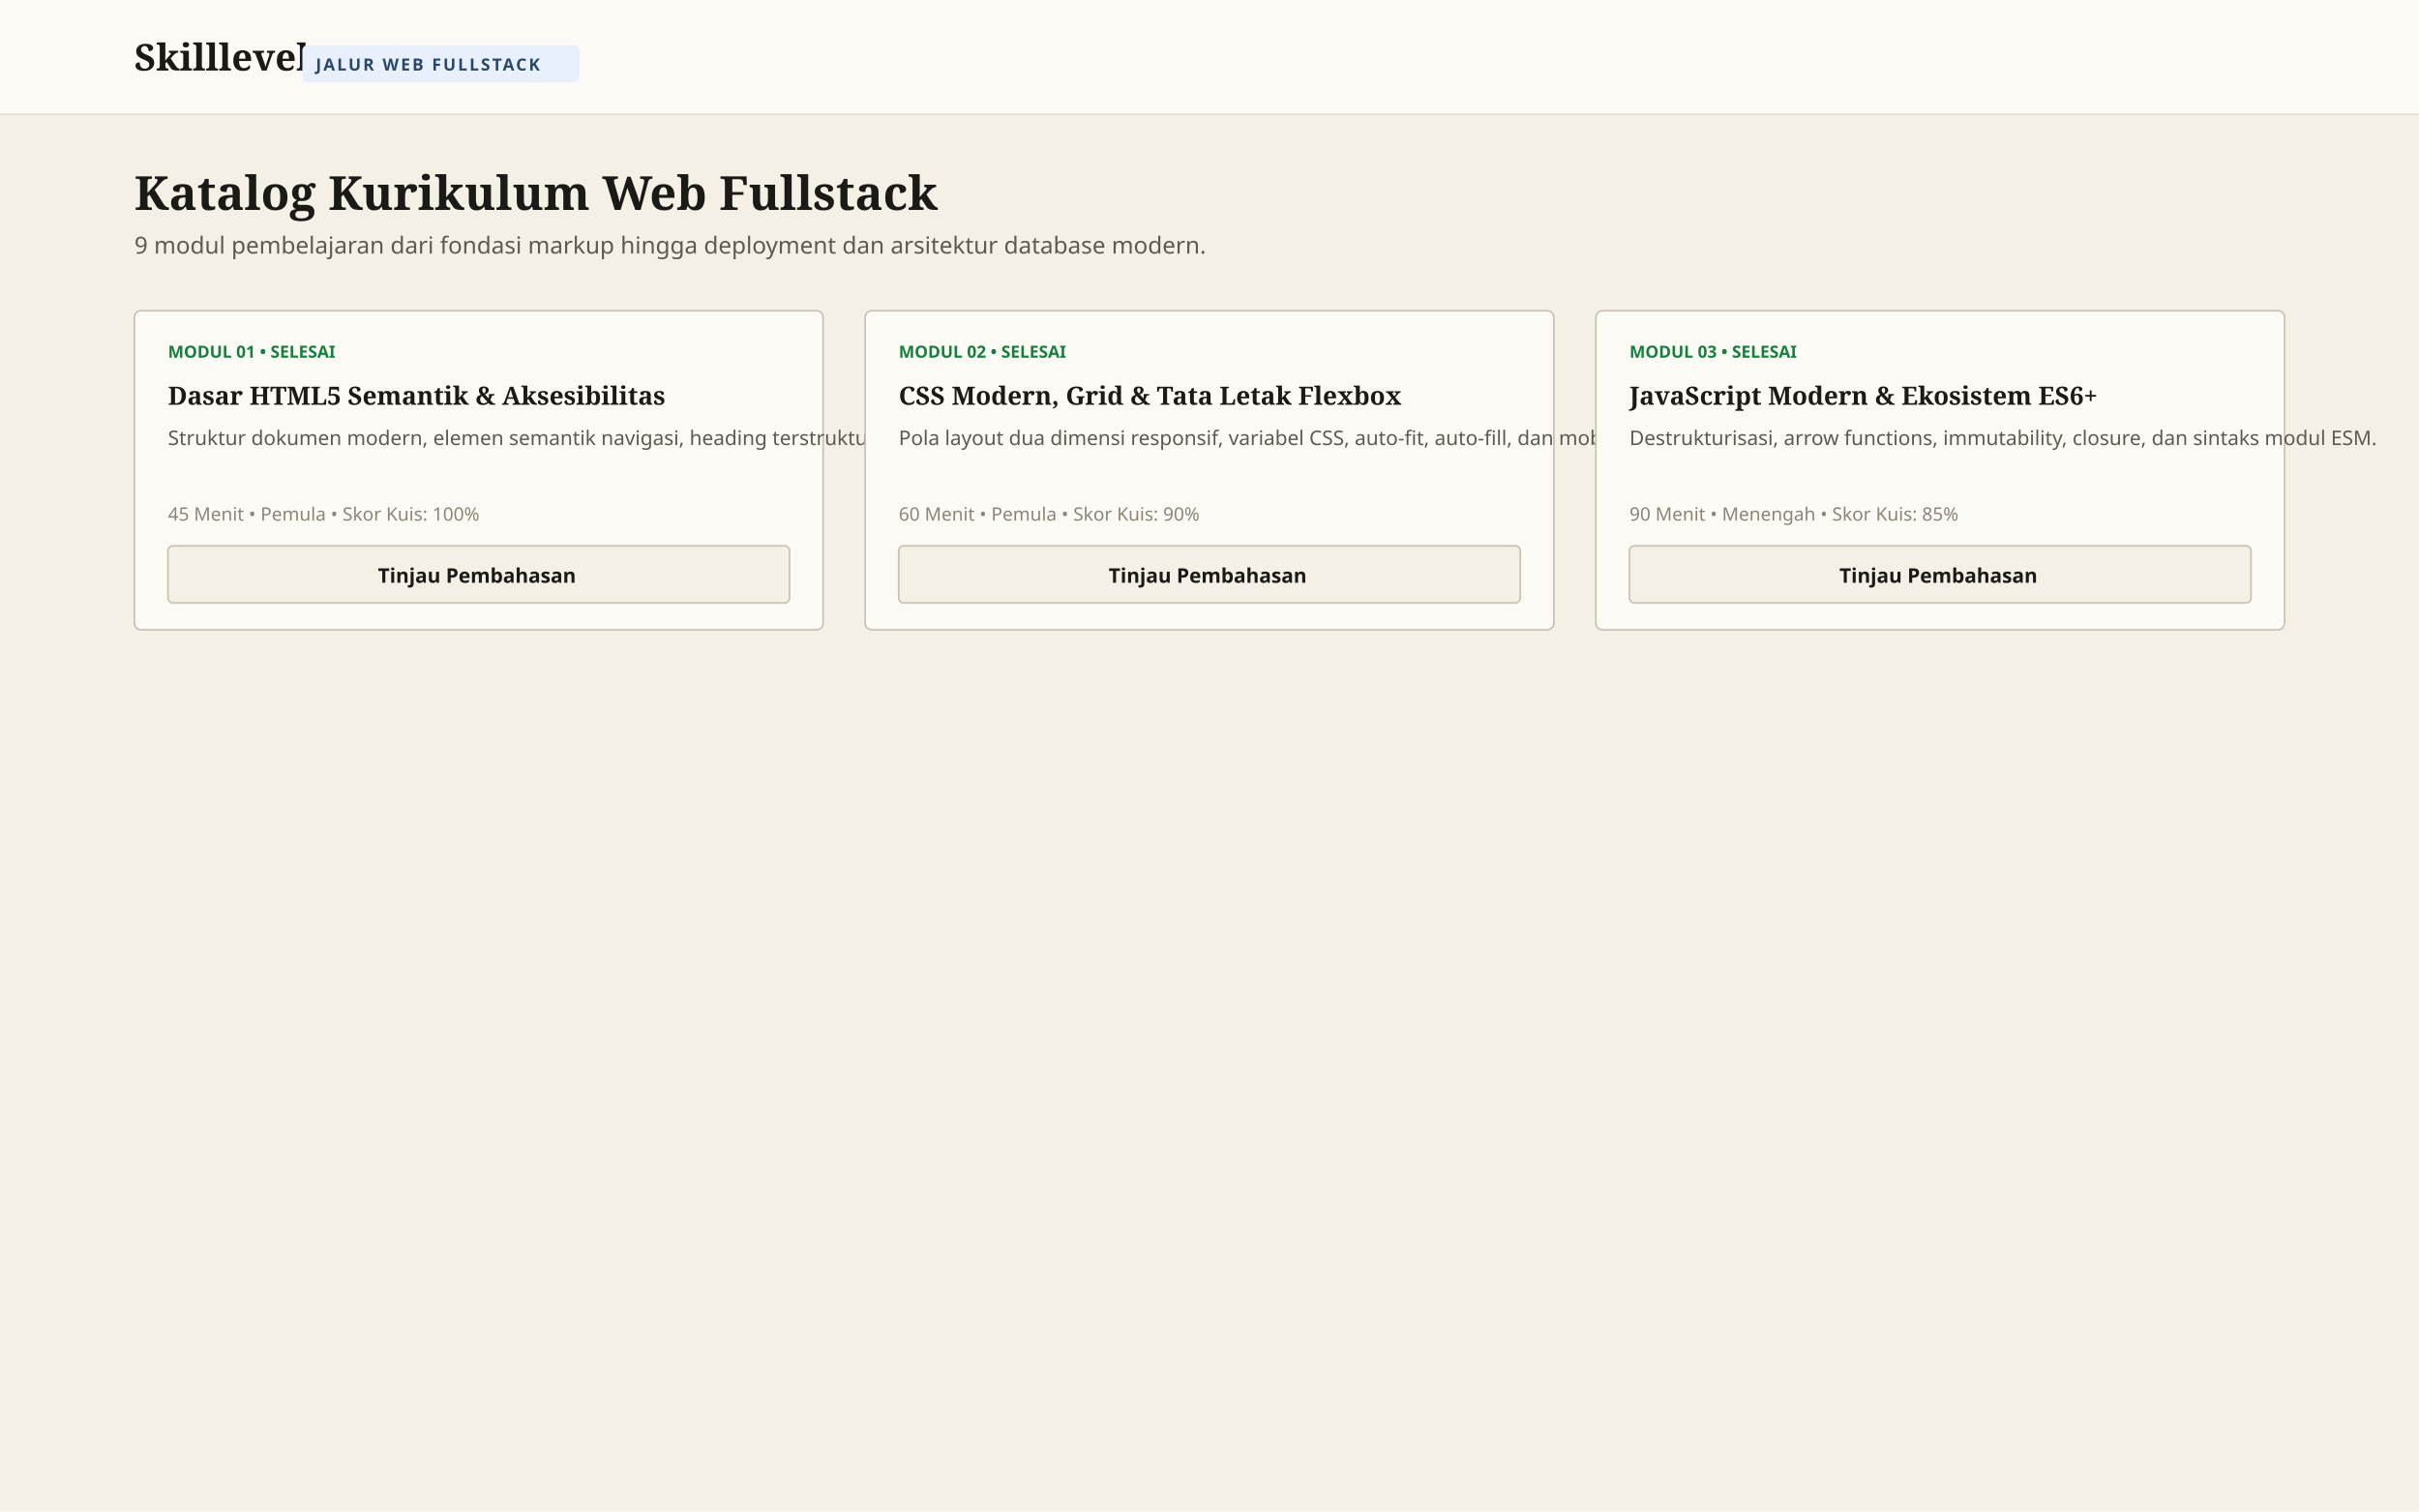
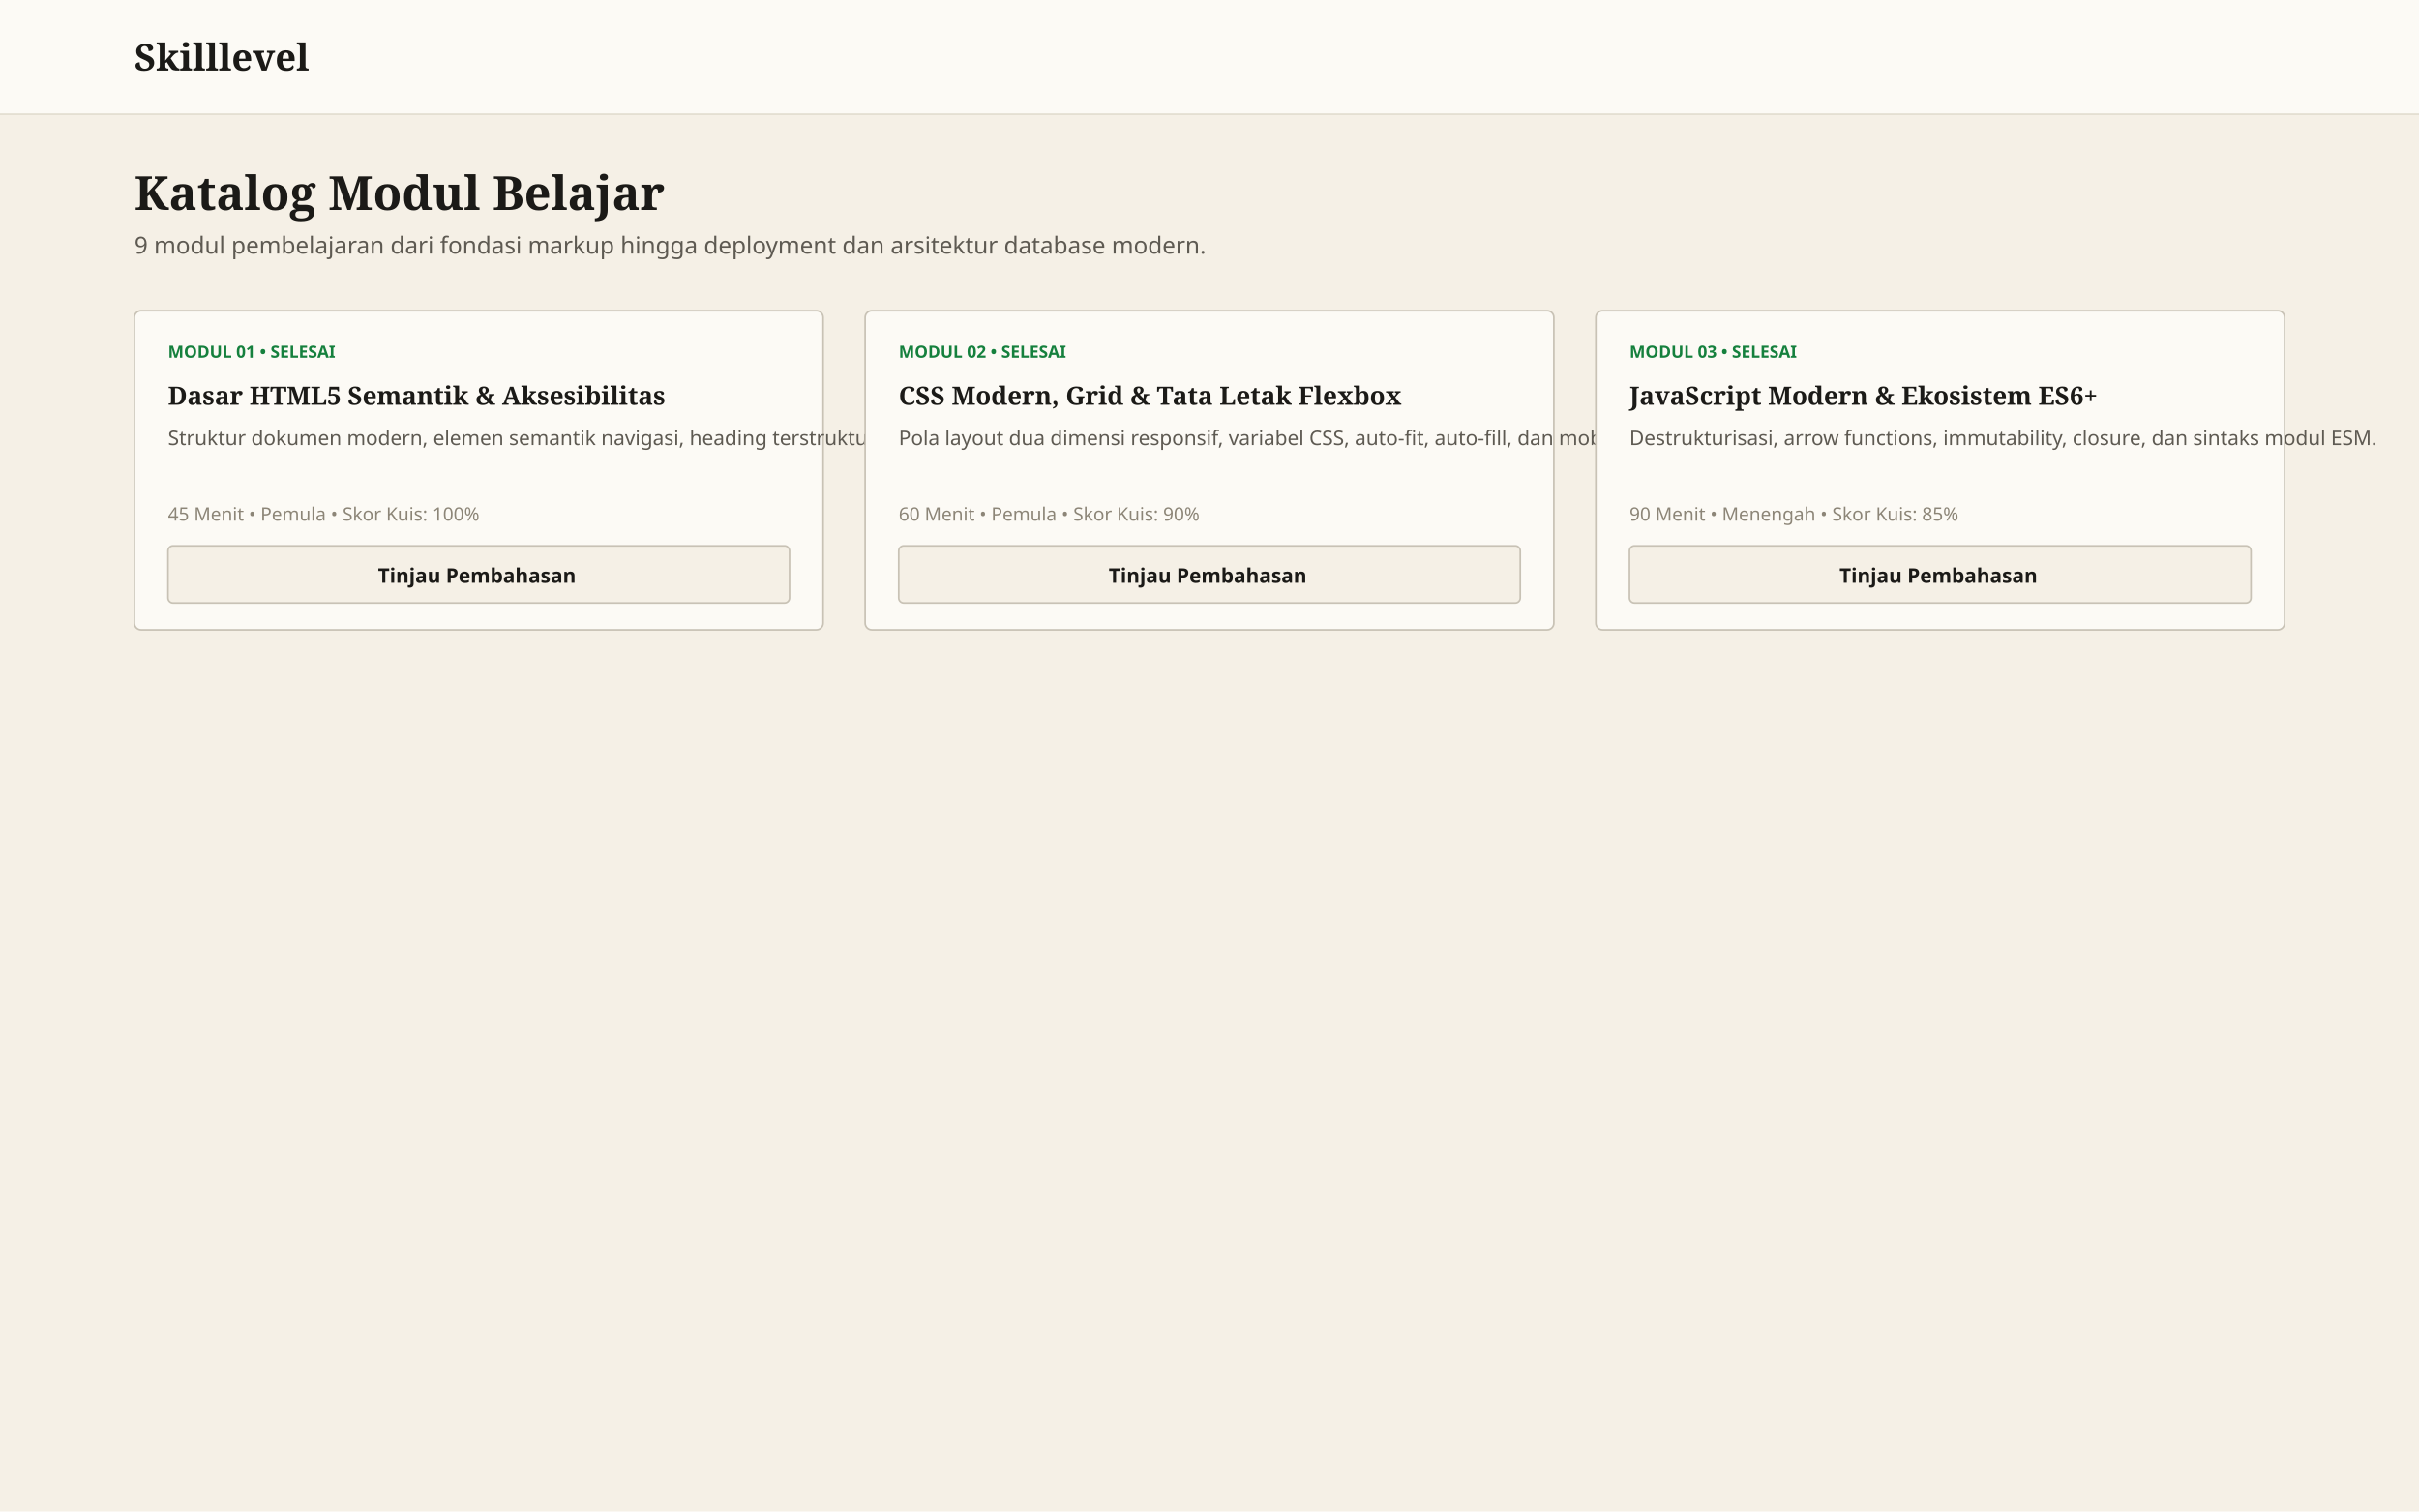
<svg xmlns="http://www.w3.org/2000/svg" viewBox="0 0 1440 900" width="1440" height="900">
  <rect width="1440" height="900" fill="#f5f0e6" />
  <rect width="1440" height="68" fill="#fcfaf5" />
  <line x1="0" y1="68" x2="1440" y2="68" stroke="#e3ded1" stroke-width="1" />
  <text x="80" y="42" font-family="Georgia, serif" font-size="22" font-weight="bold" fill="#1b1a17">Skilllevel</text>
-   <rect x="180" y="27" width="165" height="22" fill="#e8f0fe" rx="3" />
-   <text x="188" y="42" font-family="sans-serif" font-size="10" font-weight="700" letter-spacing="1.2" fill="#294868">JALUR WEB FULLSTACK</text>
  <g transform="translate(80, 95)">
-     <text x="0" y="30" font-family="Georgia, serif" font-size="28" font-weight="bold" fill="#1b1a17">Katalog Kurikulum Web Fullstack</text>
+     <text x="0" y="30" font-family="Georgia, serif" font-size="28" font-weight="bold" fill="#1b1a17">Katalog Modul Belajar</text>
    <text x="0" y="56" font-family="sans-serif" font-size="14" fill="#5e5a52">9 modul pembelajaran dari fondasi markup hingga deployment dan arsitektur database modern.</text>
    <g transform="translate(0, 90)">
      <g transform="translate(0, 0)">
        <rect width="410" height="190" fill="#fcfaf5" stroke="#c8c2b5" rx="4" />
        <text x="20" y="28" font-family="sans-serif" font-size="10" font-weight="bold" fill="#15803d">MODUL 01 • SELESAI</text>
        <text x="20" y="56" font-family="Georgia, serif" font-size="15" font-weight="bold" fill="#1b1a17">Dasar HTML5 Semantik &amp; Aksesibilitas</text>
        <text x="20" y="80" font-family="sans-serif" font-size="12" fill="#5e5a52">Struktur dokumen modern, elemen semantik navigasi, heading terstruktur, atribut ARIA.</text>
        <text x="20" y="125" font-family="sans-serif" font-size="11" fill="#8c8577">45 Menit • Pemula • Skor Kuis: 100%</text>
        <rect x="20" y="140" width="370" height="34" fill="#f5f0e6" stroke="#c8c2b5" rx="3" />
        <text x="145" y="162" font-family="sans-serif" font-size="12" font-weight="bold" fill="#1b1a17">Tinjau Pembahasan</text>
      </g>
      <g transform="translate(435, 0)">
        <rect width="410" height="190" fill="#fcfaf5" stroke="#c8c2b5" rx="4" />
        <text x="20" y="28" font-family="sans-serif" font-size="10" font-weight="bold" fill="#15803d">MODUL 02 • SELESAI</text>
        <text x="20" y="56" font-family="Georgia, serif" font-size="15" font-weight="bold" fill="#1b1a17">CSS Modern, Grid &amp; Tata Letak Flexbox</text>
        <text x="20" y="80" font-family="sans-serif" font-size="12" fill="#5e5a52">Pola layout dua dimensi responsif, variabel CSS, auto-fit, auto-fill, dan mobile-first.</text>
        <text x="20" y="125" font-family="sans-serif" font-size="11" fill="#8c8577">60 Menit • Pemula • Skor Kuis: 90%</text>
        <rect x="20" y="140" width="370" height="34" fill="#f5f0e6" stroke="#c8c2b5" rx="3" />
        <text x="145" y="162" font-family="sans-serif" font-size="12" font-weight="bold" fill="#1b1a17">Tinjau Pembahasan</text>
      </g>
      <g transform="translate(870, 0)">
        <rect width="410" height="190" fill="#fcfaf5" stroke="#c8c2b5" rx="4" />
        <text x="20" y="28" font-family="sans-serif" font-size="10" font-weight="bold" fill="#15803d">MODUL 03 • SELESAI</text>
        <text x="20" y="56" font-family="Georgia, serif" font-size="15" font-weight="bold" fill="#1b1a17">JavaScript Modern &amp; Ekosistem ES6+</text>
        <text x="20" y="80" font-family="sans-serif" font-size="12" fill="#5e5a52">Destrukturisasi, arrow functions, immutability, closure, dan sintaks modul ESM.</text>
        <text x="20" y="125" font-family="sans-serif" font-size="11" fill="#8c8577">90 Menit • Menengah • Skor Kuis: 85%</text>
        <rect x="20" y="140" width="370" height="34" fill="#f5f0e6" stroke="#c8c2b5" rx="3" />
        <text x="145" y="162" font-family="sans-serif" font-size="12" font-weight="bold" fill="#1b1a17">Tinjau Pembahasan</text>
      </g>
    </g>
  </g>
</svg>
